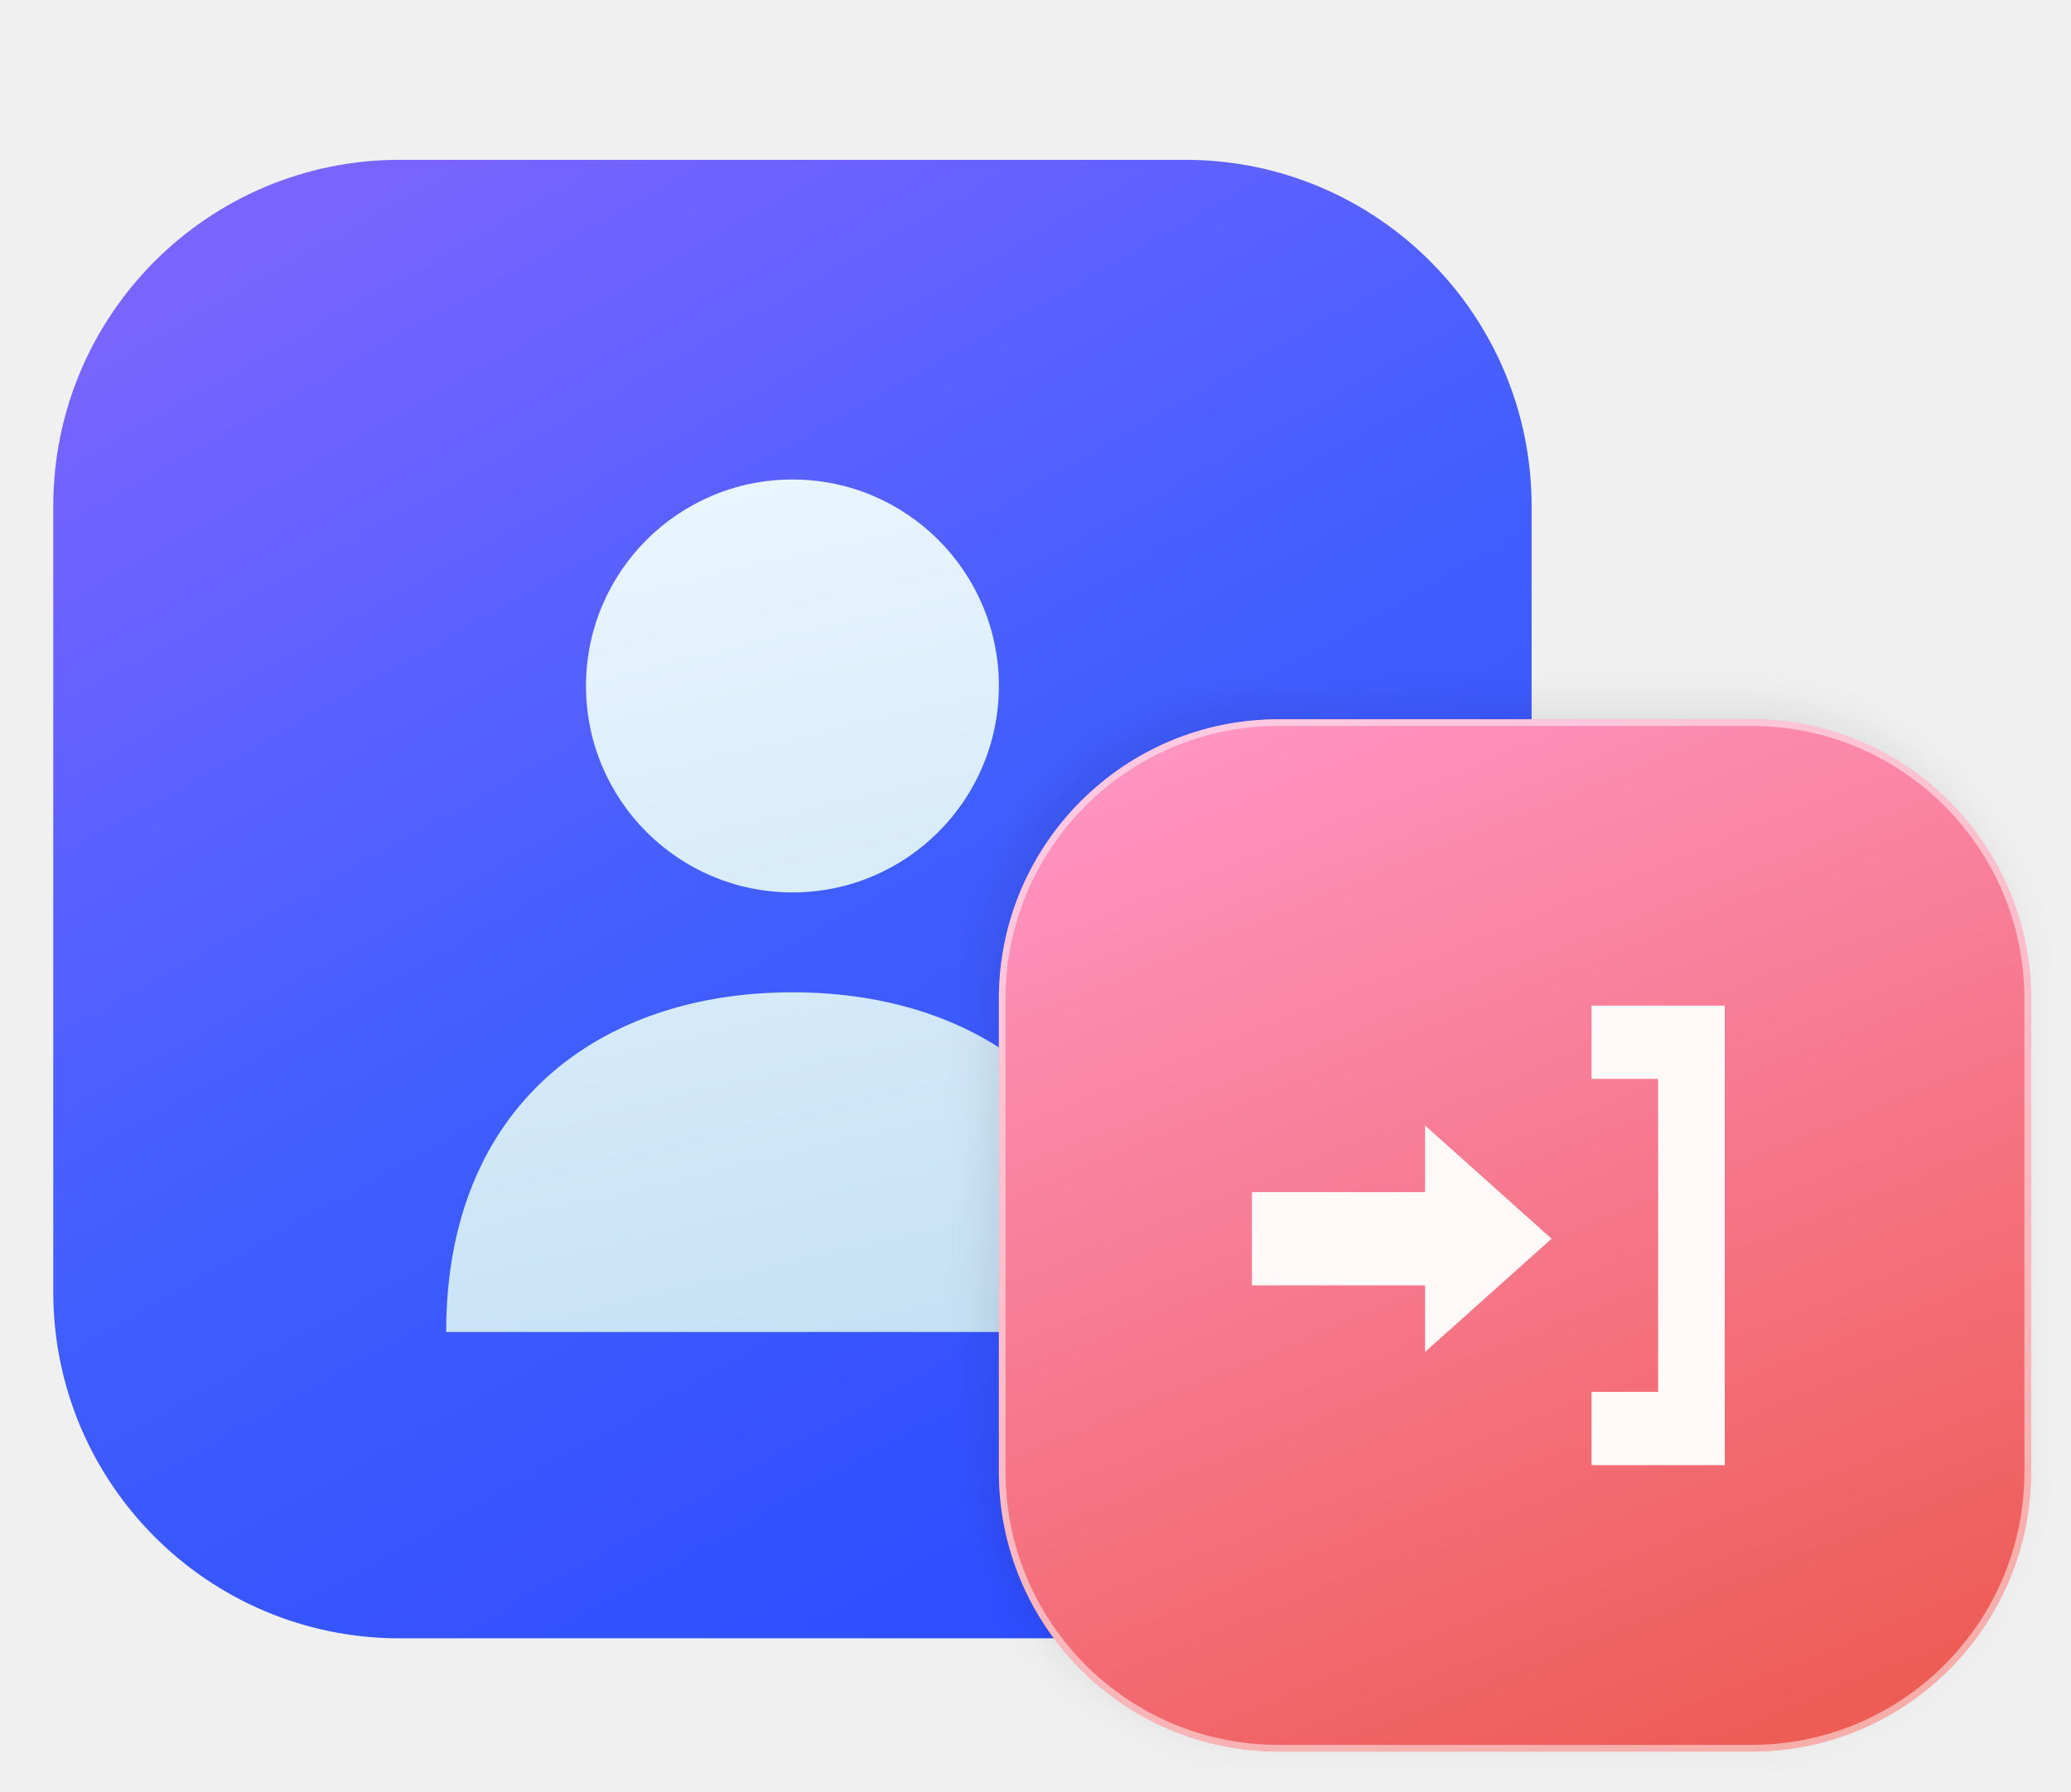
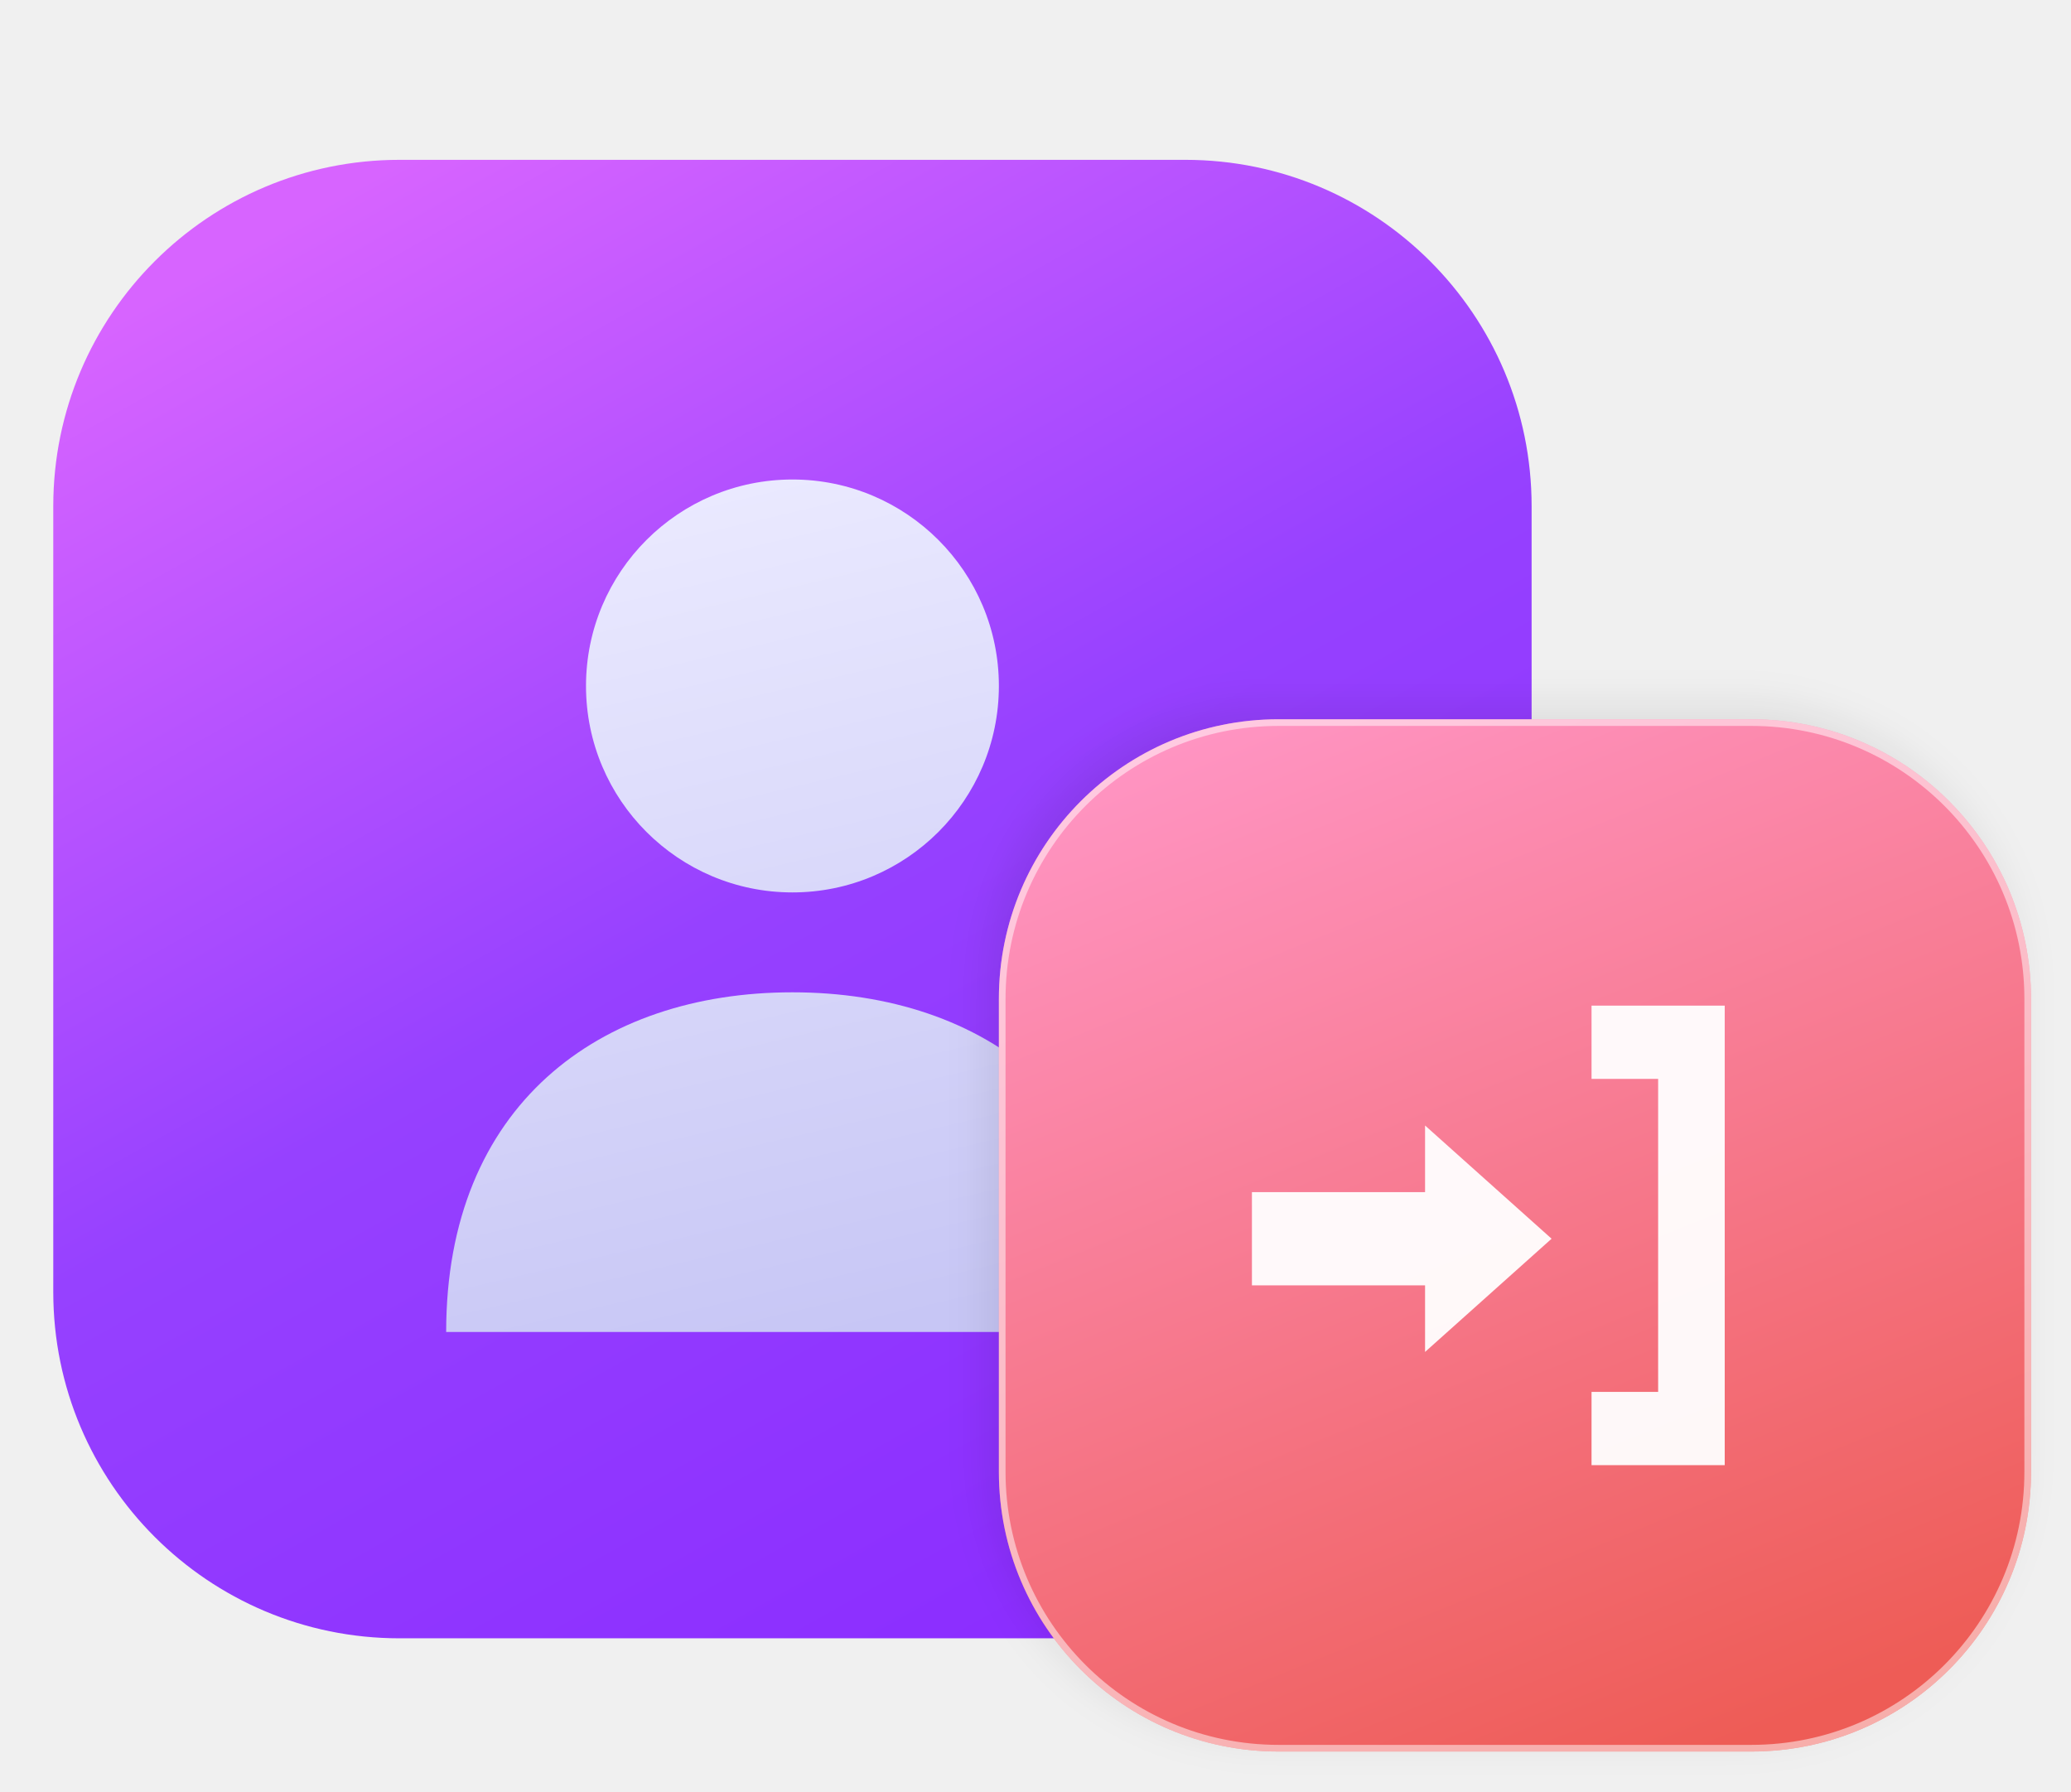
<svg xmlns="http://www.w3.org/2000/svg" width="311" height="269" viewBox="0 0 311 269" fill="none" role="img" aria-label="User login">
  <rect x="8" y="24" width="222" height="222" rx="52" fill="url(#login_tile)" />
  <circle cx="119" cy="103" r="31" fill="url(#login_avatar)" />
  <path d="M67 200 C67 166 90 149 119 149 C148 149 171 166 171 200 Z" fill="url(#login_avatar)" />
  <g filter="url(#login_shadow)">
    <rect x="150" y="108" width="155" height="155" rx="42" fill="url(#login_badge)" />
    <rect x="150.5" y="108.5" width="154" height="154" rx="41.5" stroke="white" stroke-opacity="0.5" />
  </g>
  <g fill="white" fill-opacity="0.95">
    <path d="M188 179 H214 V169 L233 186 L214 203 V193 H188 Z" />
    <path d="M239 151 H259 V220 H239 V209 H249 V162 H239 Z" />
  </g>
  <defs>
    <filter id="login_shadow" x="142" y="100" width="171" height="171" filterUnits="userSpaceOnUse" color-interpolation-filters="sRGB">
      <feFlood flood-opacity="0" result="BackgroundImageFix" />
      <feColorMatrix in="SourceAlpha" type="matrix" values="0 0 0 0 0 0 0 0 0 0 0 0 0 0 0 0 0 0 127 0" result="hardAlpha" />
      <feOffset dx="-2" dy="-2" />
      <feGaussianBlur stdDeviation="3" />
      <feColorMatrix type="matrix" values="0 0 0 0 0 0 0 0 0 0 0 0 0 0 0 0 0 0 0.078 0" />
      <feBlend mode="normal" in2="BackgroundImageFix" result="effect1_dropShadow" />
      <feBlend mode="normal" in="SourceGraphic" in2="effect1_dropShadow" result="shape" />
    </filter>
    <linearGradient id="login_tile" x1="60" y1="24" x2="185" y2="246" gradientUnits="userSpaceOnUse">
-       <stop stop-color="#7A64FF" />
-       <stop offset="0.481" stop-color="#415EFF" />
-       <stop offset="1" stop-color="#2B4BFF" />
+       <stop stop-color="#D764FF" />
+       <stop offset="0.481" stop-color="#9641FF" />
+       <stop offset="1" stop-color="#8A2BFF" />
    </linearGradient>
    <linearGradient id="login_avatar" x1="100" y1="72" x2="130" y2="200" gradientUnits="userSpaceOnUse">
-       <stop stop-color="#EAF6FF" />
-       <stop offset="1" stop-color="#C6E1F5" />
+       <stop stop-color="#EBEAFF" />
+       <stop offset="1" stop-color="#C7C6F5" />
    </linearGradient>
    <linearGradient id="login_badge" x1="193" y1="105" x2="257" y2="263" gradientUnits="userSpaceOnUse">
      <stop stop-color="#FF94C2" />
      <stop offset="1" stop-color="#EE5C56" />
    </linearGradient>
  </defs>
</svg>
